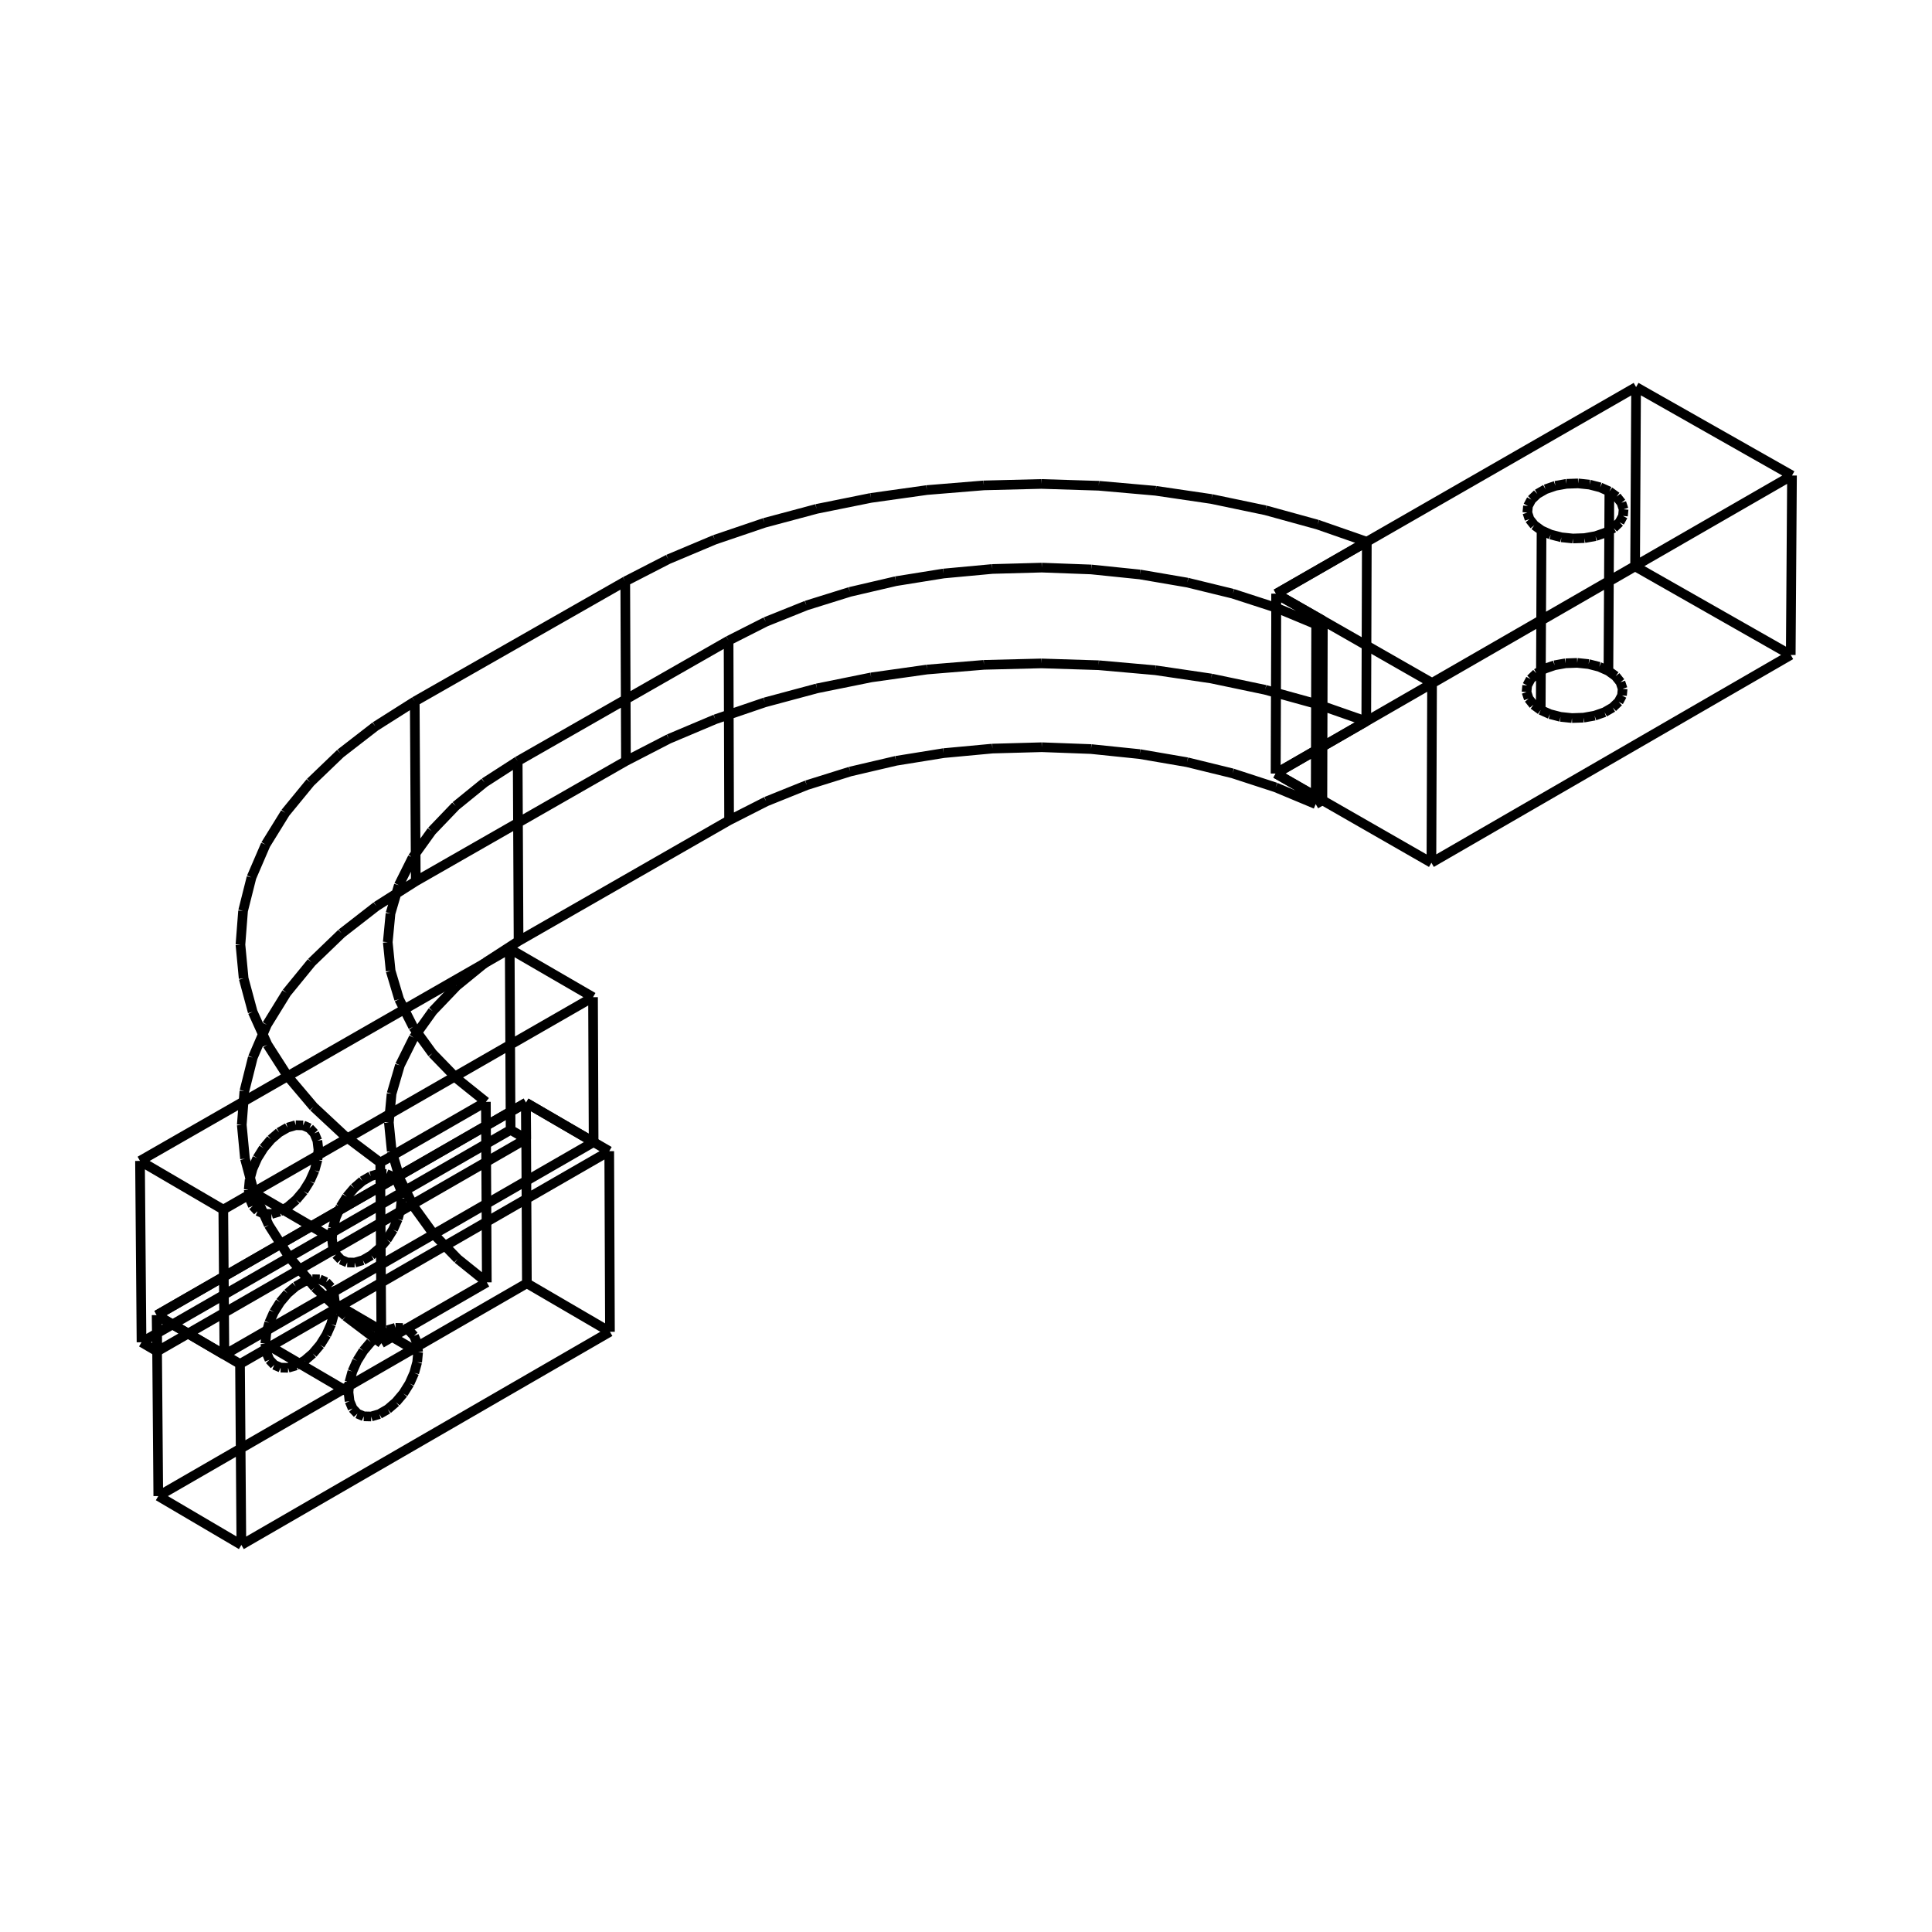
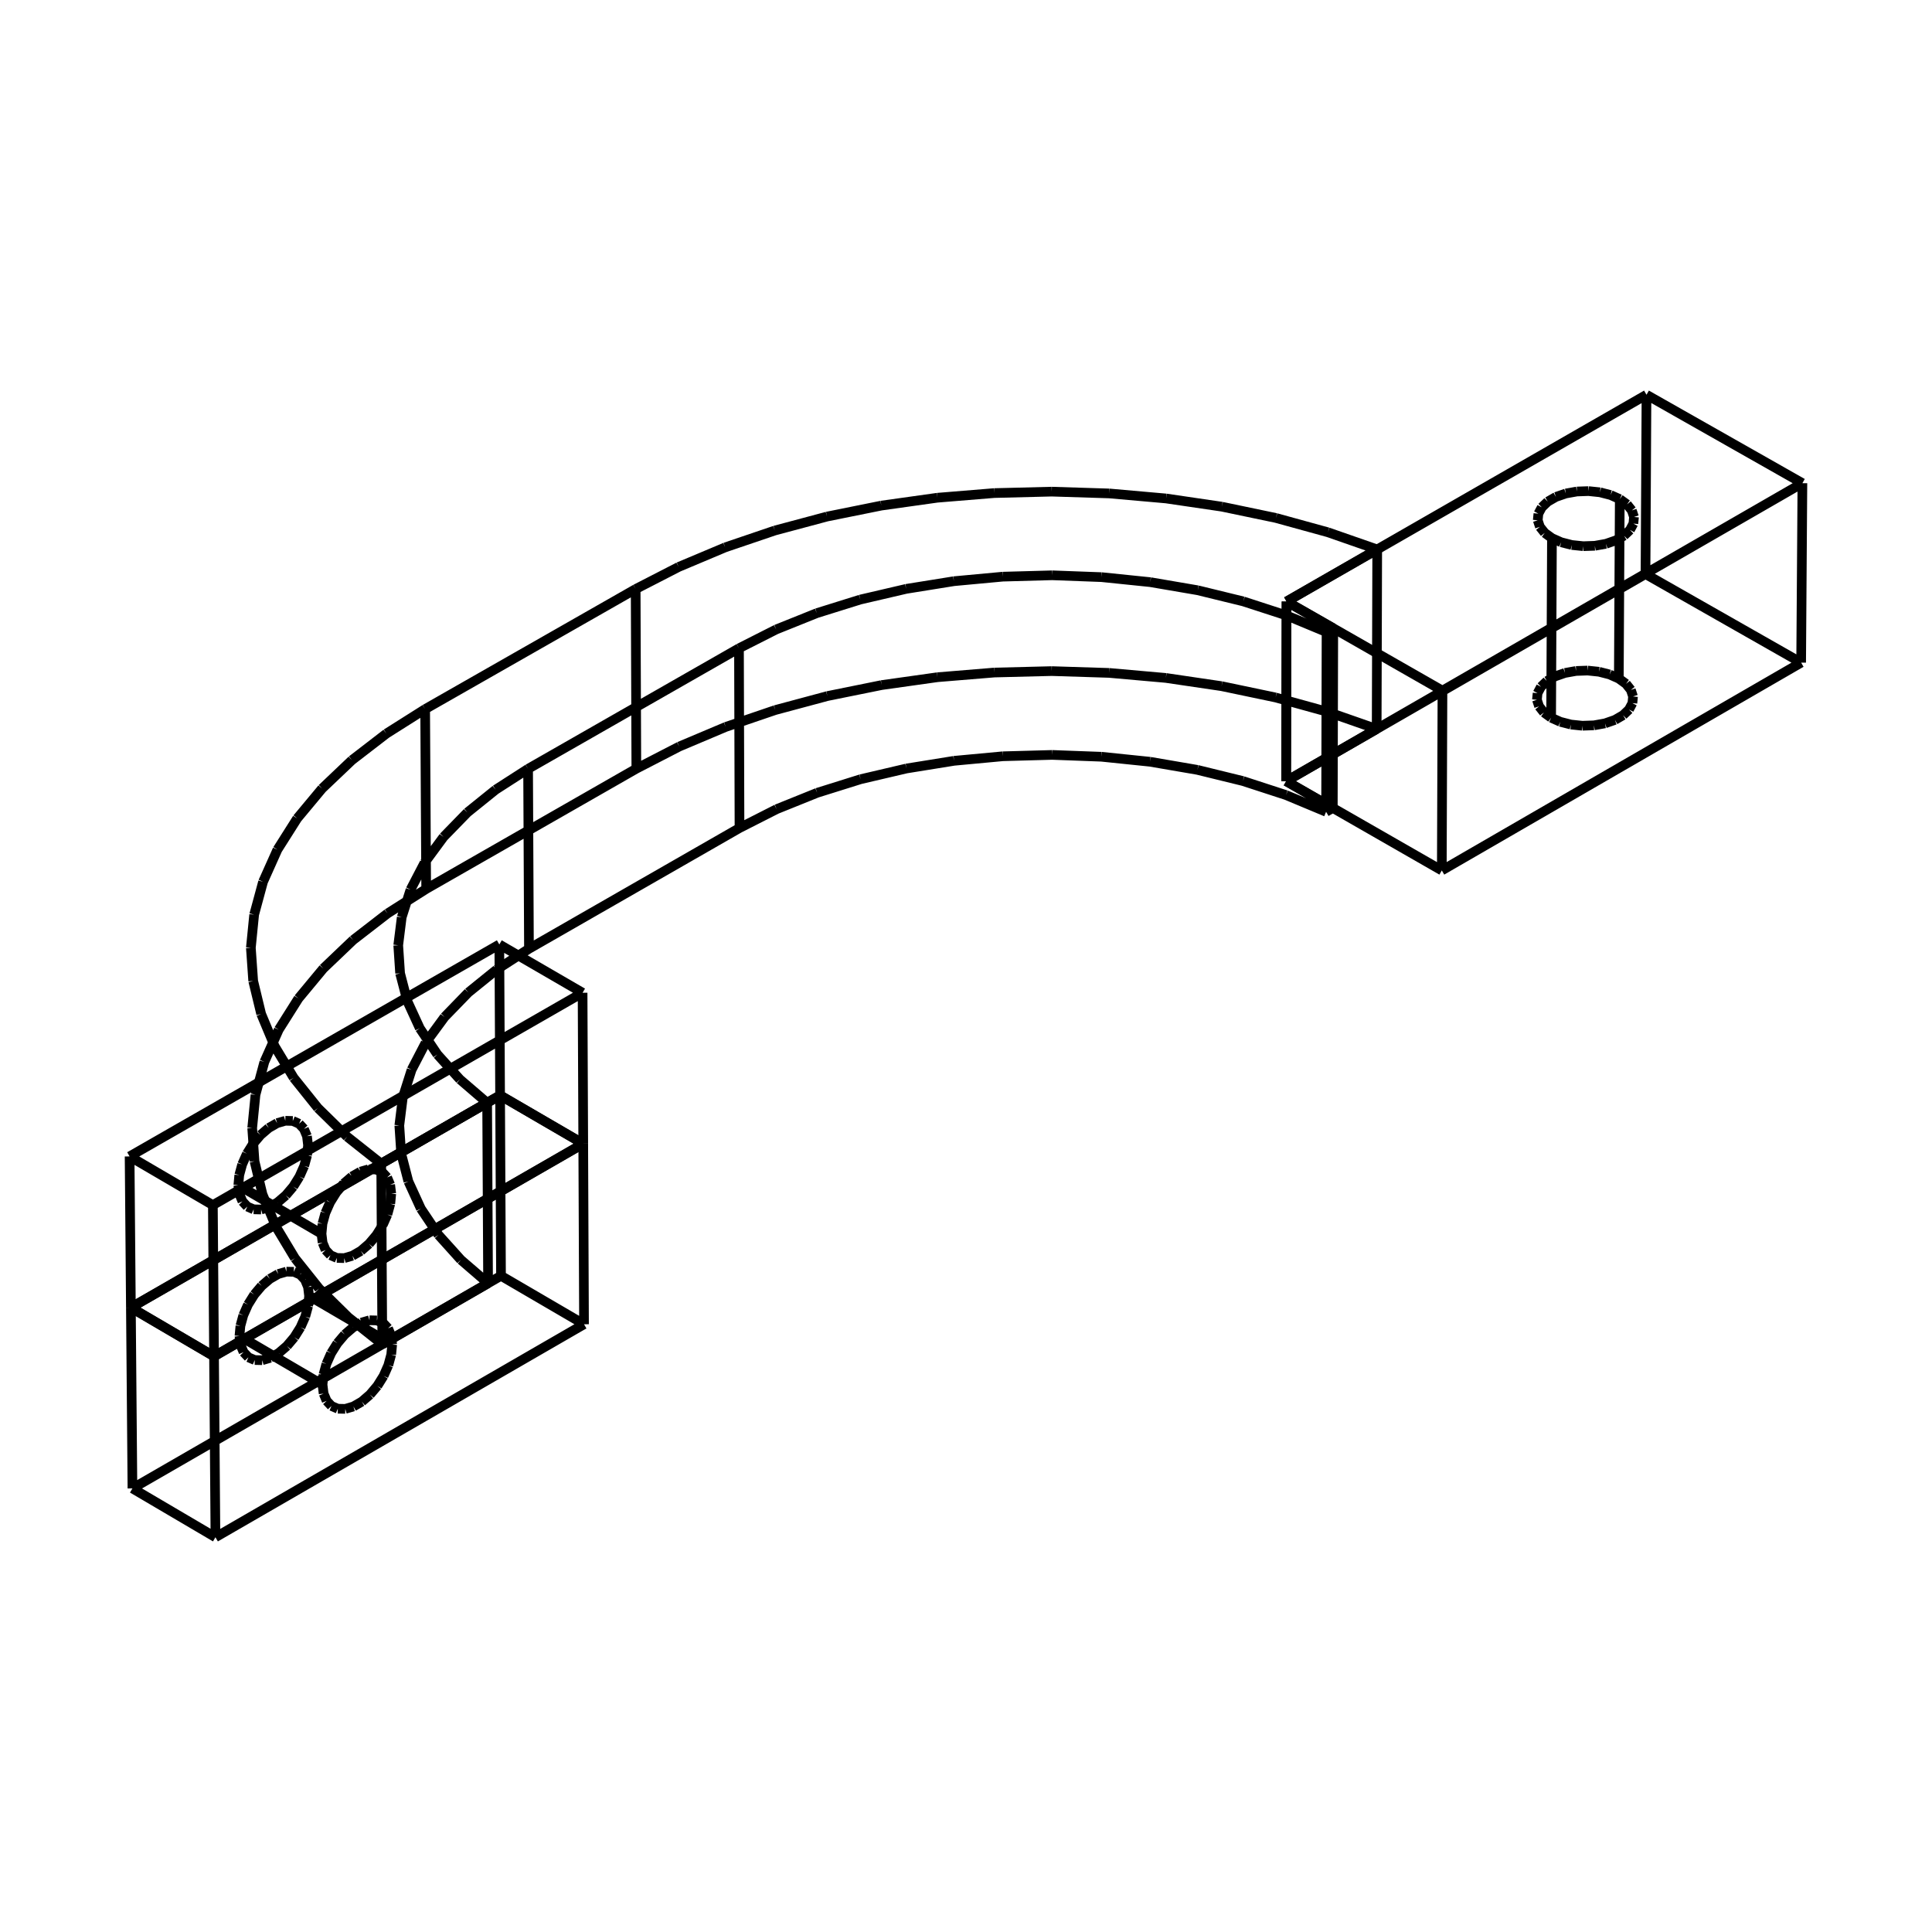
<svg xmlns="http://www.w3.org/2000/svg" viewBox="0 0 800 800">
-   <path d="M544.801,332.965 L547.576,331.363 M547.772,256.955 L547.576,331.363 M544.992,258.554 L547.772,256.955 M544.801,332.965 L544.992,258.554 M301.904,339.684 L317.278,331.87 M317.278,331.87 L334.068,325.104 M334.068,325.104 L352.061,319.469 M352.061,319.469 L371.03,315.034 M371.03,315.034 L390.737,311.856 M390.737,311.856 L410.935,309.973 M410.935,309.973 L431.37,309.408 M431.37,309.408 L451.785,310.169 M451.785,310.169 L471.926,312.246 M471.926,312.246 L491.54,315.613 M491.54,315.613 L510.379,320.23 M510.379,320.23 L528.208,326.037 M528.208,326.037 L544.801,332.965 M214.724,389.684 L301.904,339.684 M201.58,530.991 L189.531,521.297 M189.531,521.297 L179.457,510.881 M179.457,510.881 L171.484,499.876 M171.484,499.876 L165.711,488.424 M165.711,488.424 L162.208,476.672 M162.208,476.672 L161.017,464.77 M161.017,464.77 L162.149,452.869 M162.149,452.869 L165.586,441.121 M165.586,441.121 L171.28,429.673 M171.28,429.673 L179.157,418.672 M179.157,418.672 L189.112,408.254 M189.112,408.254 L201.019,398.551 M201.019,398.551 L214.724,389.684 M157.92,556.182 L201.58,530.991 M172.167,364.913 L155.893,375.249 M155.893,375.249 L141.457,386.469 M141.457,386.469 L129.002,398.465 M129.002,398.465 L118.654,411.121 M118.654,411.121 L110.518,424.313 M110.518,424.313 L104.679,437.912 M104.679,437.912 L101.198,451.785 M101.198,451.785 L100.114,465.794 M100.114,465.794 L101.443,479.803 M101.443,479.803 L105.174,493.671 M105.174,493.671 L111.277,507.261 M111.277,507.261 L119.694,520.436 M119.694,520.436 L130.345,533.065 M130.345,533.065 L143.129,545.021 M143.129,545.021 L157.92,556.182 M259.19,315.113 L172.167,364.913 M565.744,298.684 L545.37,291.565 M545.37,291.565 L523.894,285.633 M523.894,285.633 L501.522,280.943 M501.522,280.943 L478.466,277.539 M478.466,277.539 L454.947,275.454 M454.947,275.454 L431.19,274.706 M431.19,274.706 L407.42,275.303 M407.42,275.303 L383.863,277.239 M383.863,277.239 L360.744,280.496 M360.744,280.496 L338.284,285.043 M338.284,285.043 L316.697,290.838 M316.697,290.838 L296.189,297.827 M296.189,297.827 L276.959,305.944 M276.959,305.944 L259.19,315.113 M565.744,298.684 L528.264,320.288 M528.264,320.288 L547.576,331.363 M528.427,245.899 L547.772,256.955 M528.264,320.288 L528.427,245.899 M301.691,265.262 L317.091,257.462 M317.091,257.462 L333.908,250.707 M333.908,250.707 L351.931,245.081 M351.931,245.081 L370.932,240.654 M370.932,240.654 L390.672,237.481 M390.672,237.481 L410.903,235.601 M410.903,235.601 L431.372,235.037 M431.372,235.037 L451.822,235.797 M451.822,235.797 L471.996,237.87 M471.996,237.87 L491.642,241.232 M491.642,241.232 L510.513,245.841 M510.513,245.841 L528.371,251.639 M528.371,251.639 L544.992,258.554 M214.366,315.178 L301.691,265.262 M201.197,456.249 L189.128,446.572 M189.128,446.572 L179.037,436.173 M179.037,436.173 L171.051,425.186 M171.051,425.186 L165.268,413.753 M165.268,413.753 L161.76,402.021 M161.76,402.021 L160.567,390.138 M160.567,390.138 L161.701,378.257 M161.701,378.257 L165.144,366.528 M165.144,366.528 L170.848,355.1 M170.848,355.1 L178.738,344.117 M178.738,344.117 L188.711,333.717 M188.711,333.717 L200.638,324.03 M200.638,324.03 L214.366,315.178 M157.463,481.398 L201.197,456.249 M171.738,290.449 L155.437,300.767 M155.437,300.767 L140.976,311.969 M140.976,311.969 L128.5,323.945 M128.5,323.945 L118.134,336.579 M118.134,336.579 L109.985,349.749 M109.985,349.749 L104.136,363.325 M104.136,363.325 L100.649,377.175 M100.649,377.175 L99.563,391.161 M99.563,391.161 L100.893,405.146 M100.893,405.146 L104.63,418.991 M104.63,418.991 L110.743,432.558 M110.743,432.558 L119.174,445.712 M119.174,445.712 L129.843,458.32 M129.843,458.32 L142.647,470.256 M142.647,470.256 L157.463,481.398 M258.906,240.733 L171.738,290.449 M565.97,224.332 L545.562,217.225 M545.562,217.225 L524.051,211.302 M524.051,211.302 L501.641,206.62 M501.641,206.62 L478.547,203.223 M478.547,203.223 L454.989,201.141 M454.989,201.141 L431.192,200.394 M431.192,200.394 L407.382,200.99 M407.382,200.99 L383.786,202.923 M383.786,202.923 L360.629,206.174 M360.629,206.174 L338.132,210.714 M338.132,210.714 L316.509,216.499 M316.509,216.499 L295.967,223.476 M295.967,223.476 L276.705,231.58 M276.705,231.58 L258.906,240.733 M565.97,224.332 L528.427,245.899 M301.904,339.684 L301.691,265.262 M214.724,389.684 L214.366,315.178 M201.58,530.991 L201.197,456.249 M157.92,556.182 L157.463,481.398 M172.167,364.913 L171.738,290.449 M259.19,315.113 L258.906,240.733 M565.97,224.332 L565.744,298.684" stroke="black" stroke-width="4" fill="red" />
-   <path d="M677.062,234.522 L677.471,160.278 M528.264,320.288 L528.427,245.899 M677.062,234.522 L528.264,320.288 M677.471,160.278 L528.427,245.899 M592.715,357.248 L592.986,282.797 M528.264,320.288 L592.715,357.248 M528.427,245.899 L592.986,282.797 M741.511,271.198 L742.028,196.892 M592.715,357.248 L741.511,271.198 M592.986,282.797 L742.028,196.892 M741.511,271.198 L677.062,234.522 M742.028,196.892 L677.471,160.278 M666.015,277.812 L666.406,203.495 M637.981,293.998 L638.326,219.653 M666.015,277.812 L669.001,279.983 M669.001,279.983 L671.001,282.498 M671.001,282.498 L671.896,285.211 M671.896,285.211 L671.636,287.965 M671.636,287.965 L670.235,290.6 M670.235,290.6 L667.773,292.962 M667.773,292.962 L664.394,294.915 M664.394,294.915 L660.294,296.343 M660.294,296.343 L655.711,297.165 M655.711,297.165 L650.913,297.332 M650.913,297.332 L646.178,296.834 M646.178,296.834 L641.782,295.7 M641.782,295.7 L637.981,293.998 M666.406,203.495 L669.398,205.662 M669.398,205.662 L671.401,208.172 M671.401,208.172 L672.298,210.881 M672.298,210.881 L672.038,213.631 M672.038,213.631 L670.634,216.261 M670.634,216.261 L668.168,218.619 M668.168,218.619 L664.783,220.569 M664.783,220.569 L660.676,221.995 M660.676,221.995 L656.086,222.815 M656.086,222.815 L651.28,222.981 M651.28,222.981 L646.537,222.484 M646.537,222.484 L642.134,221.353 M642.134,221.353 L638.326,219.653 M637.981,293.998 L634.995,291.824 M634.995,291.824 L632.999,289.307 M632.999,289.307 L632.108,286.593 M632.108,286.593 L632.373,283.839 M632.373,283.839 L633.779,281.206 M633.779,281.206 L636.243,278.846 M636.243,278.846 L639.622,276.896 M639.622,276.896 L643.72,275.47 M643.72,275.47 L648.298,274.65 M648.298,274.65 L653.092,274.484 M653.092,274.484 L657.822,274.981 M657.822,274.981 L662.215,276.112 M662.215,276.112 L666.015,277.812 M638.326,219.653 L635.336,217.483 M635.336,217.483 L633.336,214.971 M633.336,214.971 L632.444,212.261 M632.444,212.261 L632.709,209.512 M632.709,209.512 L634.117,206.883 M634.117,206.883 L636.585,204.527 M636.585,204.527 L639.97,202.581 M639.97,202.581 L644.074,201.157 M644.074,201.157 L648.661,200.338 M648.661,200.338 L653.462,200.172 M653.462,200.172 L658.2,200.668 M658.2,200.668 L662.6,201.798 M662.6,201.798 L666.406,203.495" stroke="black" stroke-width="4" fill="red" />
-   <path d="M92.465,500.874 L57.972,480.706 M245.56,412.908 L211.065,392.899 M92.465,500.874 L245.56,412.908 M57.972,480.706 L211.065,392.899 M65.051,559.587 L64.928,544.587 M92.92,560.998 L64.928,544.587 M92.92,560.998 L92.465,500.874 M58.599,555.802 L57.972,480.706 M65.051,559.587 L58.599,555.802 M245.56,412.908 L245.807,472.915 M245.807,472.915 L217.813,456.633 M217.813,456.633 L217.885,471.604 M217.885,471.604 L211.432,467.849 M211.065,392.899 L211.432,467.849 M245.807,472.915 L92.92,560.998 M137.452,512.742 L137.846,508.547 M137.846,508.547 L139.056,504.111 M139.056,504.111 L141.014,499.695 M141.014,499.695 L143.603,495.553 M143.603,495.553 L146.675,491.928 M146.675,491.928 L150.05,489.03 M150.05,489.03 L153.531,487.028 M153.531,487.028 L156.916,486.038 M156.916,486.038 L160.009,486.117 M160.009,486.117 L162.629,487.26 M162.629,487.26 L164.625,489.401 M164.625,489.401 L165.88,492.414 M165.88,492.414 L166.323,496.125 M166.323,496.125 L165.927,500.318 M165.927,500.318 L164.716,504.749 M164.716,504.749 L162.76,509.161 M162.76,509.161 L160.173,513.299 M160.173,513.299 L157.105,516.921 M157.105,516.921 L153.734,519.818 M153.734,519.818 L150.255,521.822 M150.255,521.822 L146.871,522.815 M146.871,522.815 L143.778,522.741 M143.778,522.741 L141.156,521.602 M141.156,521.602 L139.157,519.465 M139.157,519.465 L137.898,516.453 M137.898,516.453 L137.452,512.742 M217.885,471.604 L65.051,559.587 M64.928,544.587 L217.813,456.633 M211.432,467.849 L58.599,555.802 M137.452,512.742 L102.988,492.604 M102.988,492.604 L103.437,496.314 M103.437,496.314 L104.698,499.325 M104.698,499.325 L106.7,501.463 M106.7,501.463 L109.324,502.603 M109.324,502.603 L112.419,502.68 M112.419,502.68 L115.804,501.69 M115.804,501.69 L119.282,499.69 M119.282,499.69 L122.653,496.796 M122.653,496.796 L125.719,493.178 M125.719,493.178 L128.304,489.045 M128.304,489.045 L130.257,484.636 M130.257,484.636 L131.465,480.208 M131.465,480.208 L131.858,476.017 M131.858,476.017 L131.413,472.308 M131.413,472.308 L130.154,469.294 M130.154,469.294 L128.156,467.153 M128.156,467.153 L125.534,466.008 M125.534,466.008 L122.44,465.927 M122.44,465.927 L119.054,466.914 M119.054,466.914 L115.573,468.912 M115.573,468.912 L112.199,471.806 M112.199,471.806 L109.129,475.428 M109.129,475.428 L106.541,479.565 M106.541,479.565 L104.586,483.979 M104.586,483.979 L103.379,488.411 M103.379,488.411 L102.988,492.604" stroke="black" stroke-width="4" fill="red" />
-   <path d="M99.385,564.788 L64.928,544.587 M252.273,476.676 L217.813,456.633 M99.385,564.788 L252.273,476.676 M64.928,544.587 L217.813,456.633 M252.571,551.464 L218.169,531.388 M252.273,476.676 L252.571,551.464 M217.813,456.633 L218.169,531.388 M99.942,639.722 L65.542,619.487 M252.571,551.464 L99.942,639.722 M218.169,531.388 L65.542,619.487 M99.942,639.722 L99.385,564.788 M65.542,619.487 L64.928,544.587 M144.306,576.515 L109.876,556.344 M173.137,559.871 L138.707,539.73 M144.306,576.515 L144.75,580.216 M144.75,580.216 L146.007,583.217 M146.007,583.217 L148.003,585.344 M148.003,585.344 L150.621,586.473 M150.621,586.473 L153.71,586.54 M153.71,586.54 L157.09,585.541 M157.09,585.541 L160.564,583.534 M160.564,583.534 L163.93,580.636 M163.93,580.636 L166.994,577.015 M166.994,577.015 L169.578,572.882 M169.578,572.882 L171.532,568.477 M171.532,568.477 L172.742,564.054 M172.742,564.054 L173.137,559.871 M109.876,556.344 L110.324,560.043 M110.324,560.043 L111.583,563.044 M111.583,563.044 L113.582,565.171 M113.582,565.171 L116.202,566.302 M116.202,566.302 L119.292,566.371 M119.292,566.371 L122.672,565.375 M122.672,565.375 L126.146,563.372 M126.146,563.372 L129.512,560.478 M129.512,560.478 L132.575,556.861 M132.575,556.861 L135.157,552.732 M135.157,552.732 L137.108,548.33 M137.108,548.33 L138.315,543.91 M138.315,543.91 L138.707,539.73 M173.137,559.871 L172.696,556.171 M172.696,556.171 L171.443,553.168 M171.443,553.168 L169.451,551.038 M169.451,551.038 L166.834,549.904 M166.834,549.904 L163.746,549.833 M163.746,549.833 L160.366,550.829 M160.366,550.829 L156.889,552.834 M156.889,552.834 L153.519,555.733 M153.519,555.733 L150.451,559.356 M150.451,559.356 L147.864,563.493 M147.864,563.493 L145.909,567.903 M145.909,567.903 L144.7,572.33 M144.7,572.33 L144.306,576.515 M138.707,539.73 L138.263,536.031 M138.263,536.031 L137.007,533.028 M137.007,533.028 L135.012,530.897 M135.012,530.897 L132.394,529.762 M132.394,529.762 L129.304,529.688 M129.304,529.688 L125.923,530.681 M125.923,530.681 L122.447,532.683 M122.447,532.683 L119.077,535.578 M119.077,535.578 L116.011,539.197 M116.011,539.197 L113.426,543.33 M113.426,543.33 L111.474,547.737 M111.474,547.737 L110.267,552.161 M110.267,552.161 L109.876,556.344" stroke="black" stroke-width="4" fill="red" />
+   <path d="M549.107,336.147 L551.883,334.545 M552.079,260.137 L551.883,334.545 M549.298,261.736 L552.079,260.137 M549.107,336.147 L549.298,261.736 M219.031,392.866 L306.21,342.866 M202.104,531.372 L190.868,521.685 M190.868,521.685 L181.554,511.342 M181.554,511.342 L174.272,500.471 M174.272,500.471 L169.109,489.205 M169.109,489.205 L166.123,477.682 M166.123,477.682 L165.349,466.041 M165.349,466.041 L166.792,454.425 M166.792,454.425 L170.431,442.975 M170.431,442.975 L176.219,431.828 M176.219,431.828 L184.082,421.118 M184.082,421.118 L193.923,410.975 M193.923,410.975 L205.62,401.52 M205.62,401.52 L219.031,392.866 M202.104,531.372 L158.316,556.631 M176.474,368.095 L160.459,378.249 M160.459,378.249 L146.217,389.261 M146.217,389.261 L133.887,401.026 M133.887,401.026 L123.588,413.434 M123.588,413.434 L115.422,426.369 M115.422,426.369 L109.469,439.708 M109.469,439.708 L105.791,453.325 M105.791,453.325 L104.427,467.09 M104.427,467.09 L105.394,480.871 M105.394,480.871 L108.687,494.538 M108.687,494.538 L114.279,507.957 M114.279,507.957 L122.12,521 M122.12,521 L132.139,533.541 M132.139,533.541 L144.242,545.456 M144.242,545.456 L158.316,556.631 M263.496,318.295 L176.474,368.095 M570.051,301.866 L549.677,294.747 M549.677,294.747 L528.201,288.815 M528.201,288.815 L505.828,284.125 M505.828,284.125 L482.773,280.721 M482.773,280.721 L459.254,278.636 M459.254,278.636 L435.497,277.888 M435.497,277.888 L411.726,278.485 M411.726,278.485 L388.169,280.421 M388.169,280.421 L365.051,283.678 M365.051,283.678 L342.591,288.225 M342.591,288.225 L321.003,294.02 M321.003,294.02 L300.496,301.009 M300.496,301.009 L281.265,309.126 M281.265,309.126 L263.496,318.295 M570.051,301.866 L532.57,323.47 M532.57,323.47 L551.883,334.545 M306.21,342.866 L321.585,335.052 M321.585,335.052 L338.374,328.286 M338.374,328.286 L356.367,322.651 M356.367,322.651 L375.337,318.216 M375.337,318.216 L395.044,315.038 M395.044,315.038 L415.241,313.155 M415.241,313.155 L435.676,312.59 M435.676,312.59 L456.092,313.351 M456.092,313.351 L476.233,315.428 M476.233,315.428 L495.846,318.795 M495.846,318.795 L514.686,323.412 M514.686,323.412 L532.514,329.219 M532.514,329.219 L549.107,336.147 M532.734,249.081 L552.079,260.137 M532.57,323.47 L532.734,249.081 M218.672,318.36 L305.997,268.444 M201.715,456.635 L190.46,446.964 M190.46,446.964 L181.13,436.639 M181.13,436.639 L173.836,425.786 M173.836,425.786 L168.665,414.538 M168.665,414.538 L165.675,403.034 M165.675,403.034 L164.899,391.413 M164.899,391.413 L166.345,379.816 M166.345,379.816 L169.99,368.385 M169.99,368.385 L175.788,357.256 M175.788,357.256 L183.664,346.565 M183.664,346.565 L193.522,336.439 M193.522,336.439 L205.239,327 M205.239,327 L218.672,318.36 M201.715,456.635 L157.852,481.852 M176.044,293.631 L160.002,303.768 M160.002,303.768 L145.737,314.761 M145.737,314.761 L133.386,326.506 M133.386,326.506 L123.07,338.894 M123.07,338.894 L114.889,351.807 M114.889,351.807 L108.926,365.123 M108.926,365.123 L105.242,378.717 M105.242,378.717 L103.875,392.459 M103.875,392.459 L104.843,406.218 M104.843,406.218 L108.142,419.862 M108.142,419.862 L113.743,433.259 M113.743,433.259 L121.597,446.281 M121.597,446.281 L131.632,458.8 M131.632,458.8 L143.755,470.696 M143.755,470.696 L157.852,481.852 M263.213,243.915 L176.044,293.631 M570.276,227.514 L549.869,220.407 M549.869,220.407 L528.357,214.484 M528.357,214.484 L505.947,209.802 M505.947,209.802 L482.853,206.405 M482.853,206.405 L459.296,204.323 M459.296,204.323 L435.499,203.576 M435.499,203.576 L411.689,204.172 M411.689,204.172 L388.093,206.105 M388.093,206.105 L364.936,209.356 M364.936,209.356 L342.439,213.896 M342.439,213.896 L320.816,219.681 M320.816,219.681 L300.274,226.658 M300.274,226.658 L281.011,234.762 M281.011,234.762 L263.213,243.915 M570.276,227.514 L532.734,249.081 M305.997,268.444 L321.397,260.644 M321.397,260.644 L338.215,253.889 M338.215,253.889 L356.238,248.263 M356.238,248.263 L375.239,243.836 M375.239,243.836 L394.979,240.663 M394.979,240.663 L415.21,238.783 M415.21,238.783 L435.679,238.219 M435.679,238.219 L456.129,238.979 M456.129,238.979 L476.303,241.052 M476.303,241.052 L495.949,244.414 M495.949,244.414 L514.82,249.023 M514.82,249.023 L532.678,254.821 M532.678,254.821 L549.298,261.736 M306.21,342.866 L305.997,268.444 M219.031,392.866 L218.672,318.36 M201.715,456.635 L202.104,531.372 M157.852,481.852 L158.316,556.631 M176.474,368.095 L176.044,293.631 M263.496,318.295 L263.213,243.915 M570.276,227.514 L570.051,301.866" stroke="black" stroke-width="4" fill="red" />
+   <path d="M681.369,237.704 L681.778,163.46 M532.57,323.47 L532.734,249.081 M681.369,237.704 L532.57,323.47 M681.778,163.46 L532.734,249.081 M597.022,360.43 L597.293,285.979 M532.57,323.47 L597.022,360.43 M532.734,249.081 L597.293,285.979 M745.817,274.38 L746.334,200.074 M597.022,360.43 L745.817,274.38 M597.293,285.979 L746.334,200.074 M745.817,274.38 L681.369,237.704 M746.334,200.074 L681.778,163.46 M670.321,280.994 L670.713,206.677 M642.287,297.18 L642.633,222.835 M670.321,280.994 L673.308,283.165 M673.308,283.165 L675.307,285.68 M675.307,285.68 L676.203,288.393 M676.203,288.393 L675.943,291.147 M675.943,291.147 L674.541,293.782 M674.541,293.782 L672.08,296.144 M672.08,296.144 L668.7,298.097 M668.7,298.097 L664.6,299.525 M664.6,299.525 L660.018,300.347 M660.018,300.347 L655.219,300.514 M655.219,300.514 L650.484,300.016 M650.484,300.016 L646.088,298.882 M646.088,298.882 L642.287,297.18 M670.713,206.677 L673.705,208.844 M673.705,208.844 L675.707,211.354 M675.707,211.354 L676.605,214.063 M676.605,214.063 L676.344,216.813 M676.344,216.813 L674.94,219.443 M674.94,219.443 L672.475,221.801 M672.475,221.801 L669.09,223.751 M669.09,223.751 L664.983,225.177 M664.983,225.177 L660.393,225.997 M660.393,225.997 L655.586,226.163 M655.586,226.163 L650.844,225.666 M650.844,225.666 L646.44,224.535 M646.44,224.535 L642.633,222.835 M642.287,297.18 L639.302,295.006 M639.302,295.006 L637.306,292.489 M637.306,292.489 L636.415,289.775 M636.415,289.775 L636.68,287.021 M636.68,287.021 L638.085,284.388 M638.085,284.388 L640.549,282.028 M640.549,282.028 L643.928,280.078 M643.928,280.078 L648.026,278.652 M648.026,278.652 L652.605,277.832 M652.605,277.832 L657.398,277.666 M657.398,277.666 L662.129,278.163 M662.129,278.163 L666.521,279.294 M666.521,279.294 L670.321,280.994 M642.633,222.835 L639.643,220.665 M639.643,220.665 L637.643,218.153 M637.643,218.153 L636.75,215.443 M636.75,215.443 L637.016,212.694 M637.016,212.694 L638.424,210.065 M638.424,210.065 L640.892,207.709 M640.892,207.709 L644.276,205.763 M644.276,205.763 L648.381,204.339 M648.381,204.339 L652.967,203.52 M652.967,203.52 L657.769,203.354 M657.769,203.354 L662.507,203.85 M662.507,203.85 L666.907,204.98 M666.907,204.98 L670.713,206.677" stroke="black" stroke-width="4" fill="red" />
+   <path d="M88.142,499.01 L53.666,478.852 M241.237,411.085 L206.758,391.084 M88.142,499.01 L241.237,411.085 M53.666,478.852 L206.758,391.084 M88.629,561.629 L88.142,499.01 M54.2,541.443 L53.666,478.852 M88.629,561.629 L54.2,541.443 M241.237,411.085 L241.507,473.581 M241.507,473.581 L207.076,453.553 M206.758,391.084 L207.076,453.553 M88.629,561.629 L241.507,473.581 M133.137,510.886 L133.53,506.691 M133.53,506.691 L134.74,502.257 M134.74,502.257 L136.696,497.841 M136.696,497.841 L139.286,493.7 M139.286,493.7 L142.357,490.076 M142.357,490.076 L145.731,487.179 M145.731,487.179 L149.213,485.178 M149.213,485.178 L152.598,484.188 M152.598,484.188 L155.691,484.268 M155.691,484.268 L158.312,485.412 M158.312,485.412 L160.308,487.553 M160.308,487.553 L161.564,490.566 M161.564,490.566 L162.007,494.277 M162.007,494.277 L161.612,498.469 M161.612,498.469 L160.402,502.899 M160.402,502.899 L158.447,507.311 M158.447,507.311 L155.861,511.447 M155.861,511.447 L152.793,515.069 M152.793,515.069 L149.422,517.965 M149.422,517.965 L145.943,519.968 M145.943,519.968 L142.559,520.96 M142.559,520.96 L139.465,520.885 M139.465,520.885 L136.843,519.746 M136.843,519.746 L134.843,517.608 M134.843,517.608 L133.583,514.597 M133.583,514.597 L133.137,510.886 M54.2,541.443 L207.076,453.553 M98.688,490.757 L99.138,494.467 M99.138,494.467 L100.4,497.478 M100.4,497.478 L102.402,499.616 M102.402,499.616 L105.027,500.756 M105.027,500.756 L108.122,500.834 M108.122,500.834 L111.507,499.844 M111.507,499.844 L114.986,497.845 M114.986,497.845 L118.356,494.953 M118.356,494.953 L121.422,491.336 M121.422,491.336 L124.007,487.203 M124.007,487.203 L125.959,482.795 M125.959,482.795 L127.166,478.368 M127.166,478.368 L127.558,474.178 M127.558,474.178 L127.112,470.468 M127.112,470.468 L125.853,467.455 M125.853,467.455 L123.854,465.314 M123.854,465.314 L121.232,464.169 M121.232,464.169 L118.137,464.087 M118.137,464.087 L114.751,465.073 M114.751,465.073 L111.27,467.071 M111.27,467.071 L107.896,469.964 M107.896,469.964 L104.826,473.584 M104.826,473.584 L102.239,477.721 M102.239,477.721 L100.285,482.133 M100.285,482.133 L99.078,486.564 M99.078,486.564 L98.688,490.757 M133.137,510.886 L98.688,490.757" stroke="black" stroke-width="4" fill="red" />
+   <path d="M88.629,561.629 L54.2,541.443 M241.507,473.581 L207.076,453.553 M88.629,561.629 L241.507,473.581 M54.2,541.443 L207.076,453.553 M241.83,548.346 L207.456,528.285 M241.507,473.581 L241.83,548.346 M207.076,453.553 L207.456,528.285 M89.21,636.54 L54.839,616.32 M241.83,548.346 L89.21,636.54 M207.456,528.285 L54.839,616.32 M89.21,636.54 L88.629,561.629 M54.839,616.32 L54.2,541.443 M133.559,573.364 L99.158,553.207 M162.389,556.732 L127.988,536.605 M133.559,573.364 L134.005,577.063 M134.005,577.063 L135.263,580.063 M135.263,580.063 L137.259,582.19 M137.259,582.19 L139.878,583.32 M139.878,583.32 L142.968,583.387 M142.968,583.387 L146.347,582.389 M146.347,582.389 L149.821,580.384 M149.821,580.384 L153.187,577.488 M153.187,577.488 L156.251,573.869 M156.251,573.869 L158.833,569.738 M158.833,569.738 L160.786,565.334 M160.786,565.334 L161.994,560.913 M161.994,560.913 L162.389,556.732 M99.158,553.207 L99.607,556.905 M99.607,556.905 L100.868,559.905 M100.868,559.905 L102.867,562.032 M102.867,562.032 L105.488,563.163 M105.488,563.163 L108.578,563.233 M108.578,563.233 L111.959,562.238 M111.959,562.238 L115.433,560.236 M115.433,560.236 L118.798,557.344 M118.798,557.344 L121.86,553.729 M121.86,553.729 L124.441,549.602 M124.441,549.602 L126.39,545.202 M126.39,545.202 L127.596,540.784 M127.596,540.784 L127.988,536.605 M162.389,556.732 L161.946,553.032 M161.946,553.032 L160.692,550.03 M160.692,550.03 L158.698,547.9 M158.698,547.9 L156.081,546.766 M156.081,546.766 L152.993,546.694 M152.993,546.694 L149.612,547.689 M149.612,547.689 L146.136,549.693 M146.136,549.693 L142.766,552.59 M142.766,552.59 L139.699,556.211 M139.699,556.211 L137.113,560.346 M137.113,560.346 L135.16,564.755 M135.16,564.755 L133.951,569.18 M133.951,569.18 L133.559,573.364 M127.988,536.605 L127.542,532.907 M127.542,532.907 L126.285,529.905 M126.285,529.905 L124.289,527.774 M124.289,527.774 L121.67,526.639 M121.67,526.639 L118.58,526.564 M118.58,526.564 L115.199,527.556 M115.199,527.556 L111.722,529.556 M111.722,529.556 L108.353,532.449 M108.353,532.449 L105.288,536.067 M105.288,536.067 L102.704,540.198 M102.704,540.198 L100.753,544.603 M100.753,544.603 L99.548,549.025 M99.548,549.025 L99.158,553.207" stroke="black" stroke-width="4" fill="red" />
</svg>
